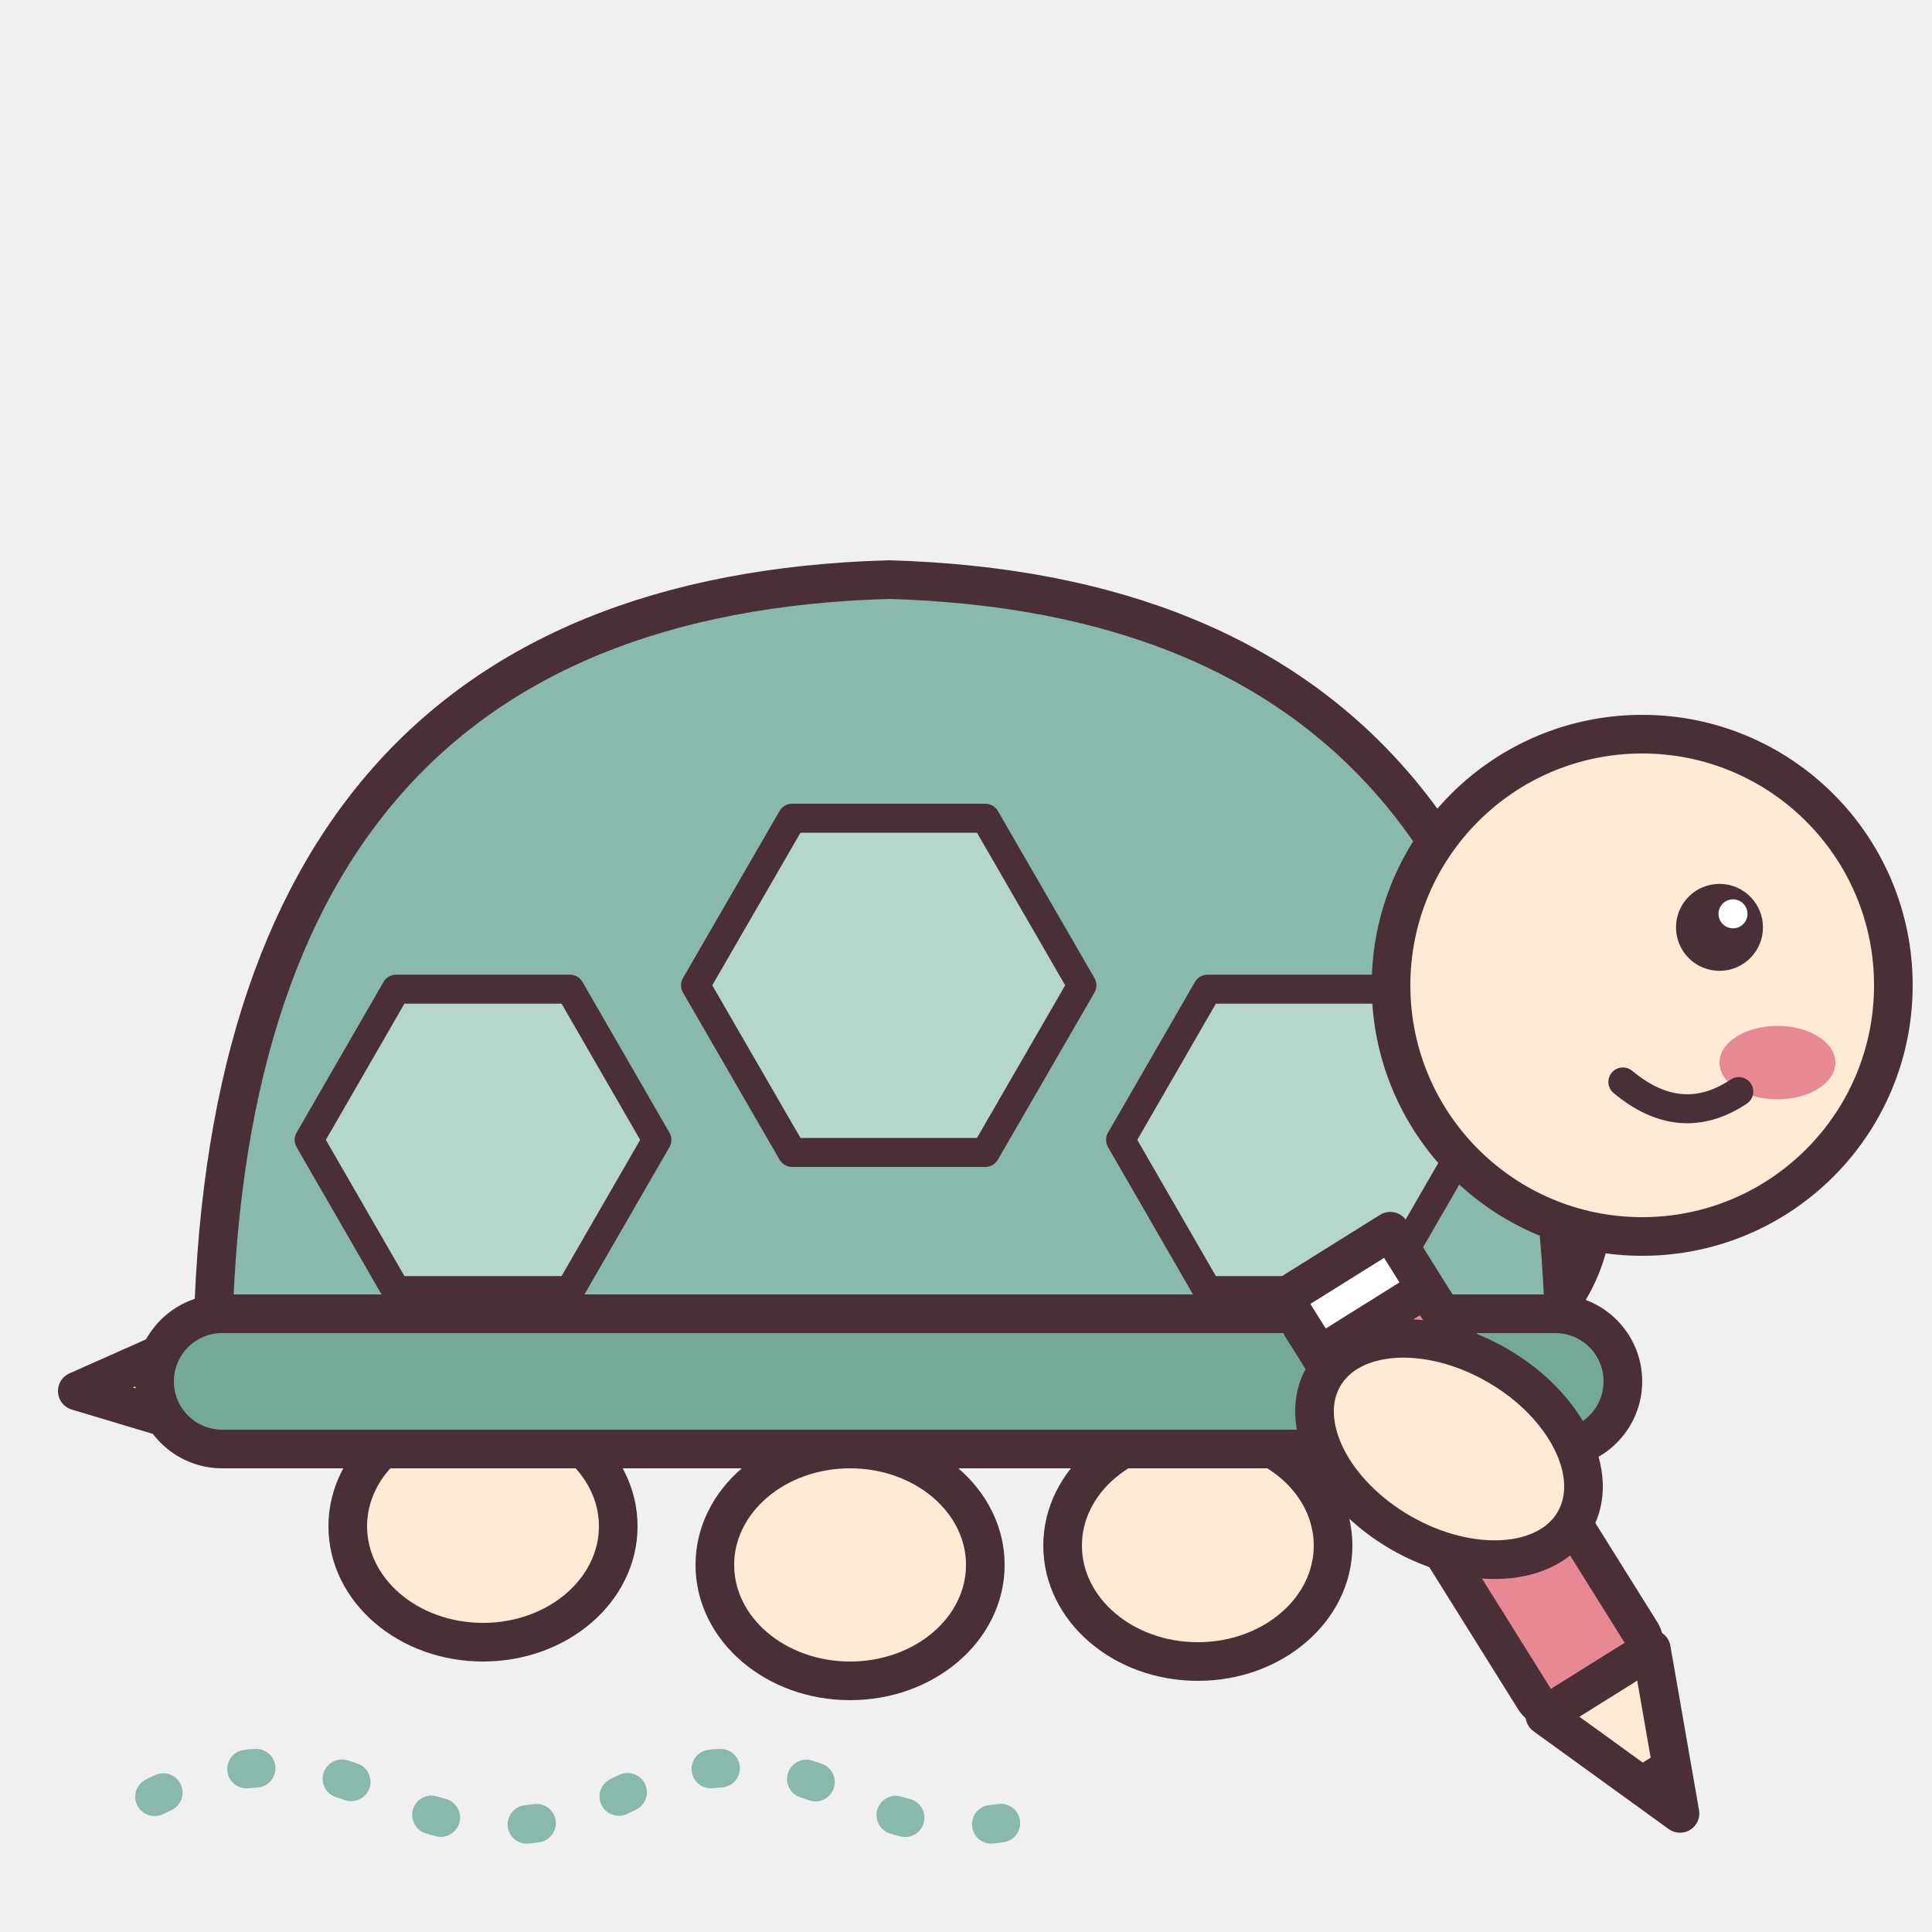
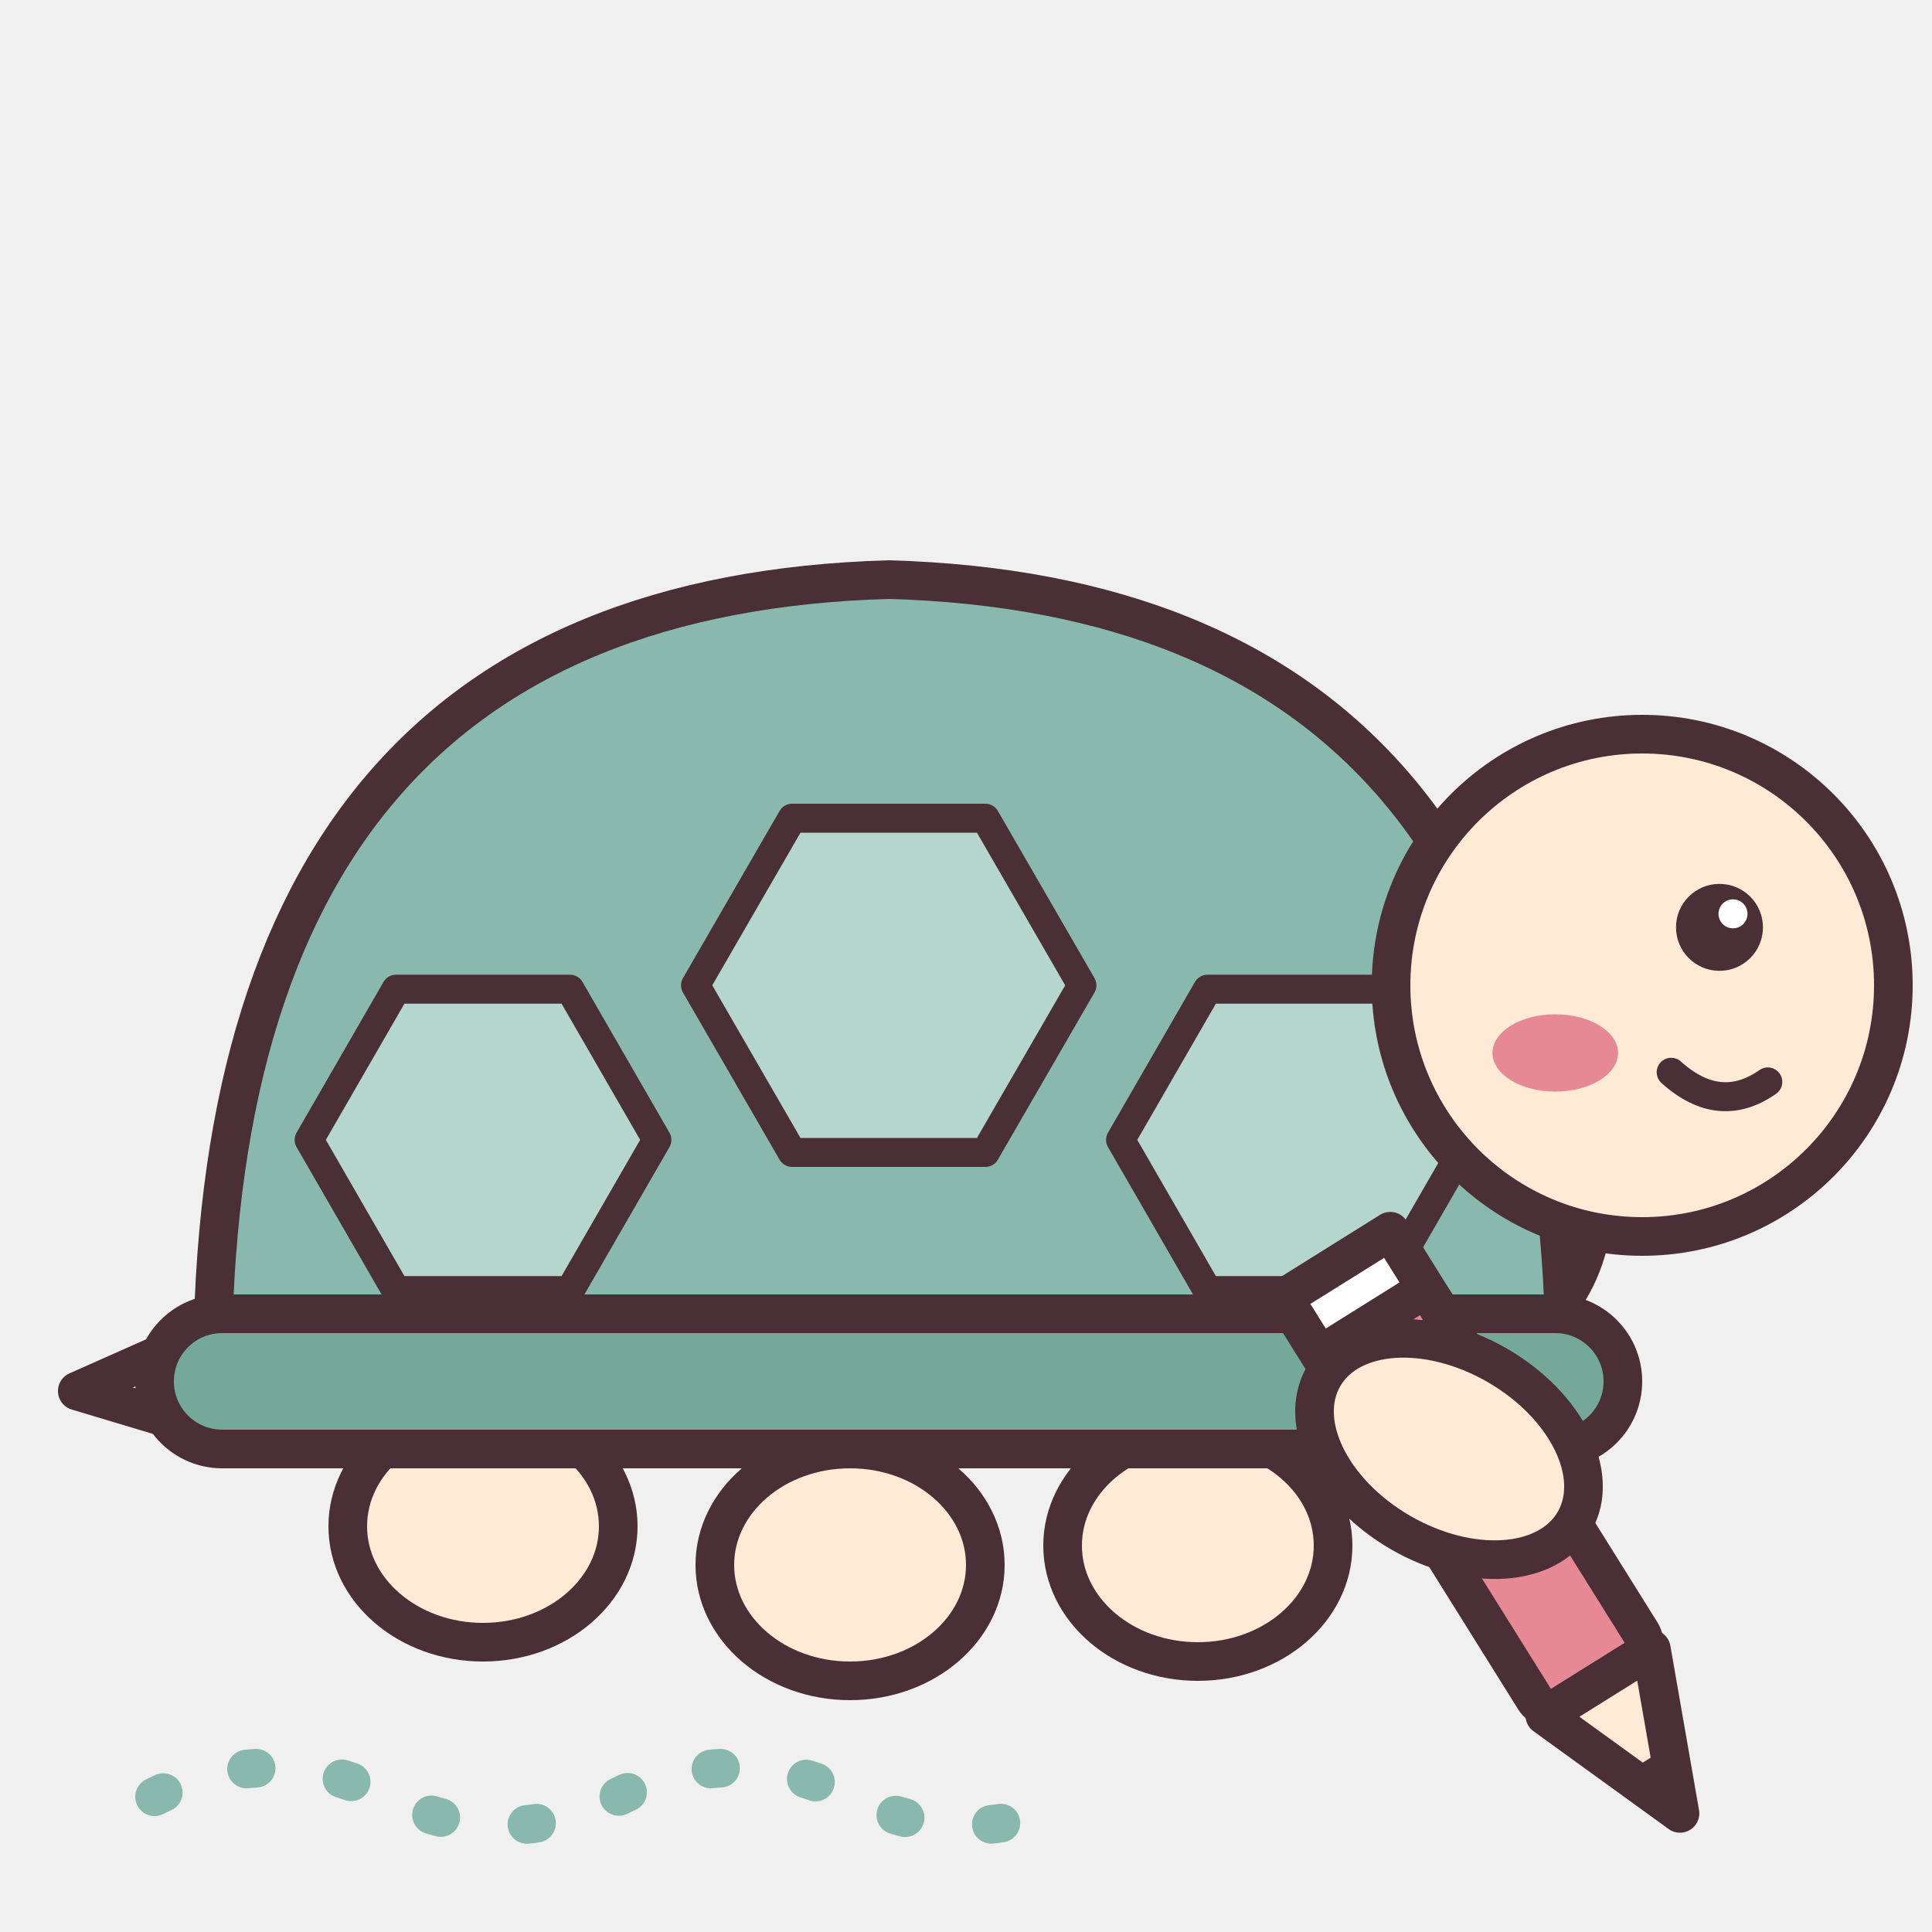
<svg xmlns="http://www.w3.org/2000/svg" viewBox="0 0 200 200">
  <path d="M16 186 q12 -6 24 0 t24 0 t24 0 t24 0" fill="none" stroke="#89B9AD" stroke-width="4" stroke-linecap="round" stroke-dasharray="1 9" />
  <g stroke="#4A3036" stroke-width="4" stroke-linejoin="round" stroke-linecap="round">
    <path d="M26 136 L8 144 L28 150 Z" fill="#FFEAD5" />
    <ellipse cx="50" cy="158" rx="14" ry="12" fill="#FFEAD5" />
    <ellipse cx="88" cy="162" rx="14" ry="12" fill="#FFEAD5" />
    <ellipse cx="124" cy="160" rx="14" ry="12" fill="#FFEAD5" />
    <ellipse cx="152" cy="124" rx="13" ry="16" fill="#FFEAD5" />
    <path d="M22 142 Q22 62 92 60 Q162 62 162 142 Z" fill="#89B9AD" />
    <g fill="#B5D6CD" stroke-width="3">
      <path d="M112 102 L102 119.3 L82 119.3 L72 102 L82 84.7 L102 84.7 Z" />
      <path d="M68 118 L59 133.6 L41 133.6 L32 118 L41 102.4 L59 102.4 Z" />
      <path d="M152 118 L143 133.6 L125 133.6 L116 118 L125 102.4 L143 102.4 Z" />
    </g>
    <rect x="16" y="136" width="152" height="14" rx="7" fill="#74A898" />
    <g transform="rotate(58 156 160)">
      <rect x="122" y="153" width="9" height="13" fill="#FFFFFF" />
      <rect x="129" y="153" width="44" height="13" rx="2" fill="#E78895" />
      <path d="M173 153 L189 159.5 L173 166 Z" fill="#FFEAD5" />
      <path d="M183.5 157.3 L189 159.5 L183.5 161.7 Z" fill="#4A3036" stroke-width="2" />
    </g>
    <ellipse cx="150" cy="150" rx="15" ry="10" transform="rotate(30 150 150)" fill="#FFEAD5" />
    <circle cx="170" cy="102" r="26" fill="#FFEAD5" />
  </g>
  <circle cx="178" cy="96" r="4.5" fill="#4A3036" />
  <circle cx="179.4" cy="94.6" r="1.5" fill="#FFFFFF" />
-   <ellipse cx="184" cy="110" rx="6" ry="3.8" fill="#E78895" />
-   <path d="M168 112 q6 5 12 1" fill="none" stroke="#4A3036" stroke-width="3" stroke-linecap="round" />
+   <ellipse cx="161" cy="109" rx="6.5" ry="4" fill="#E78895" />
+   <path d="M173 111 q5 4.5 10 1" fill="none" stroke="#4A3036" stroke-width="3" stroke-linecap="round" />
</svg>
